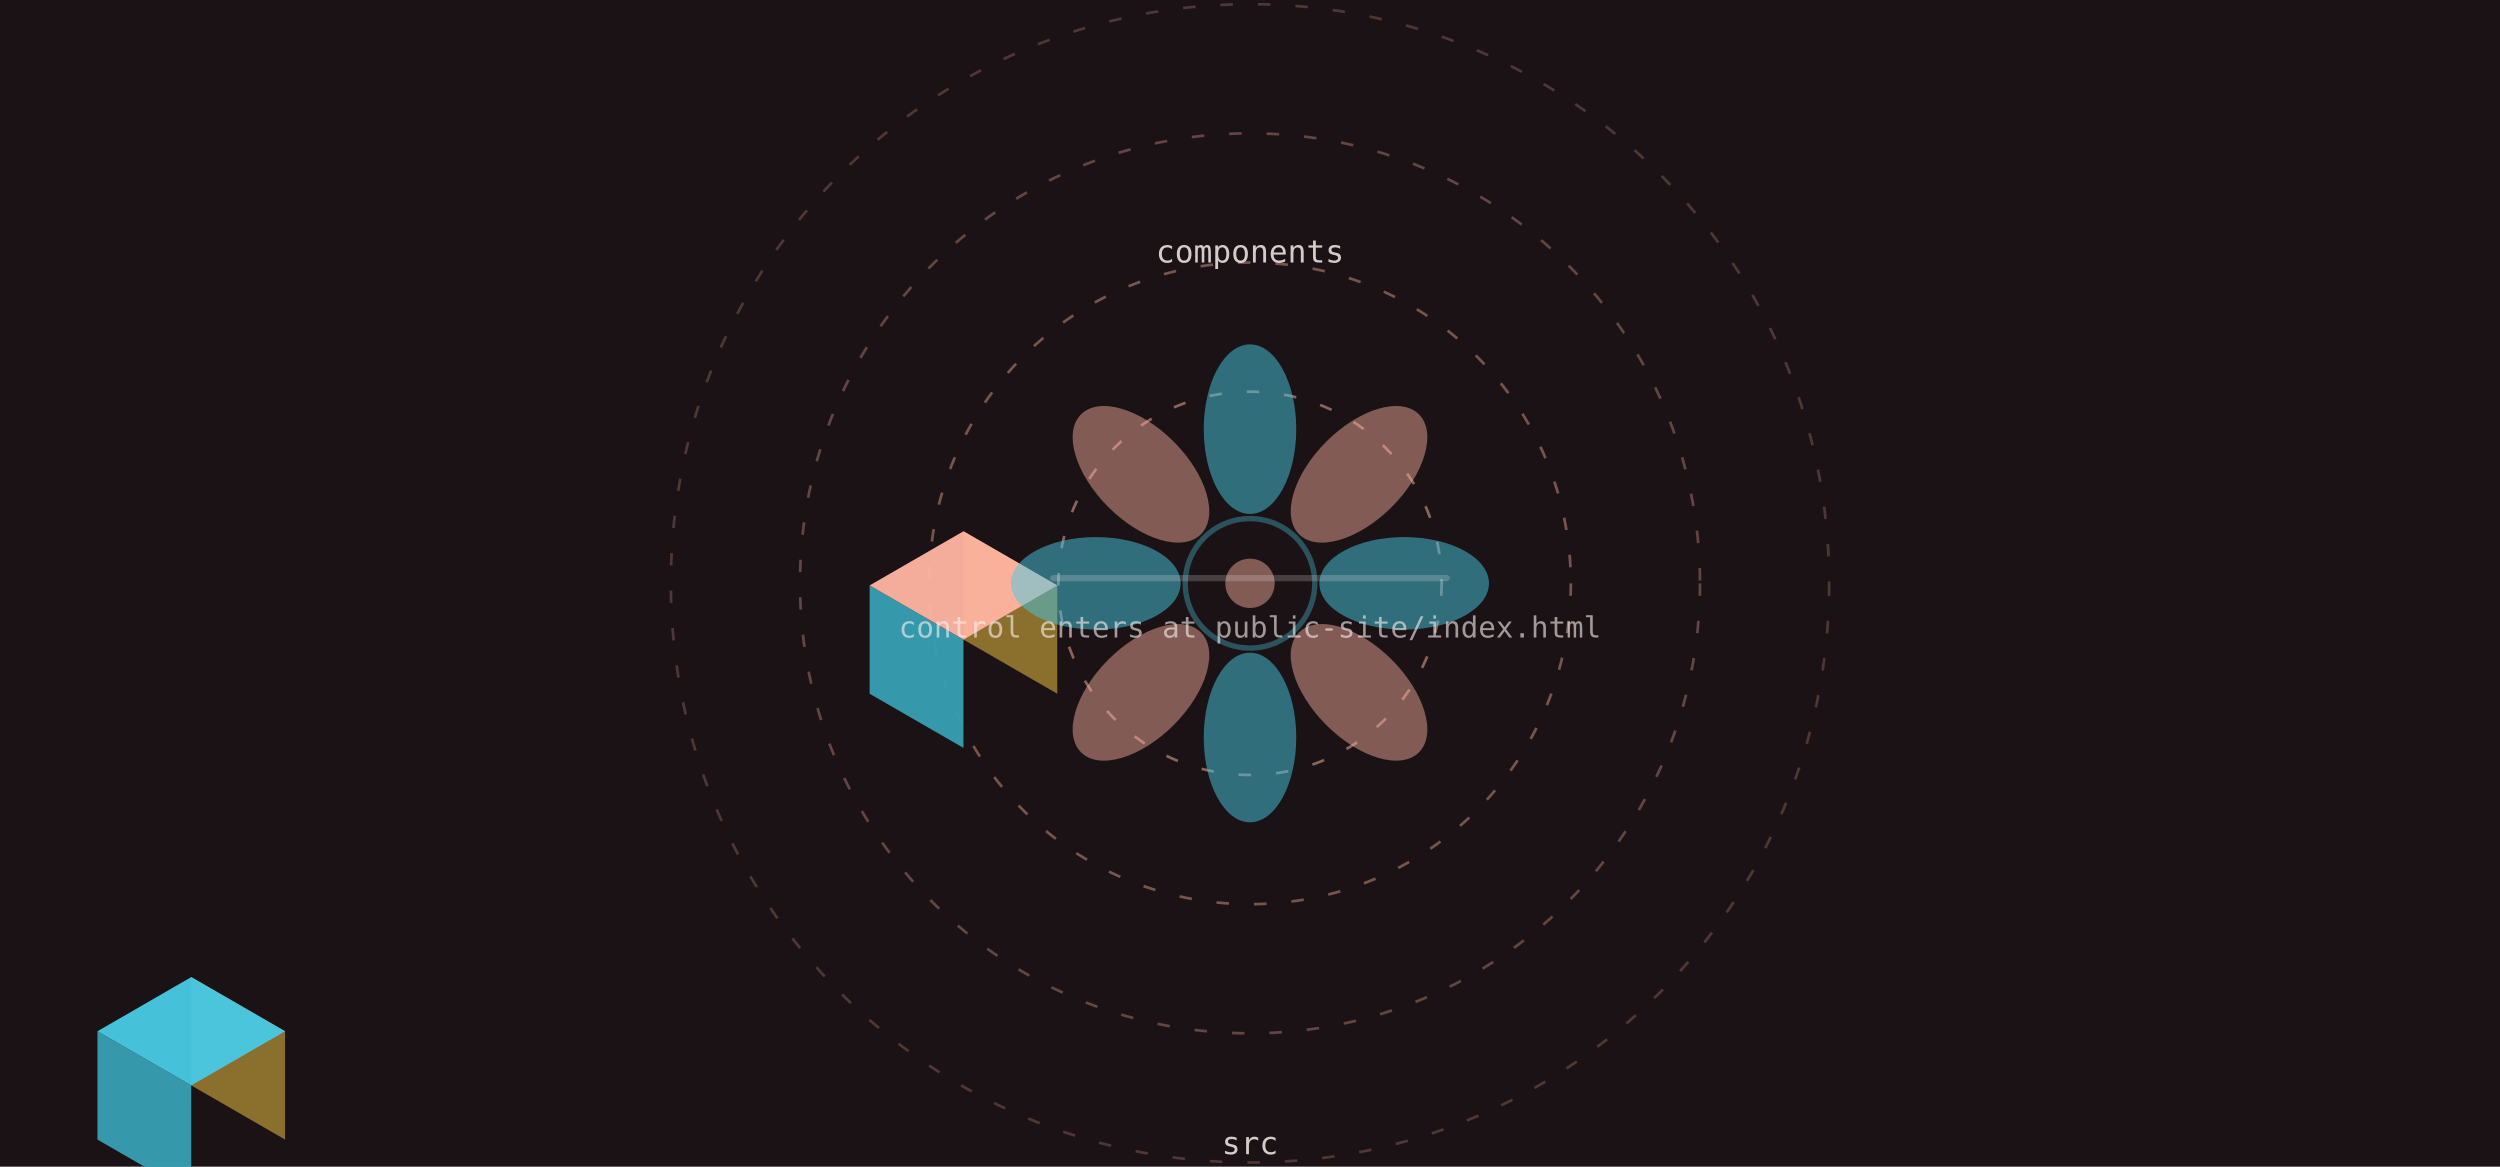
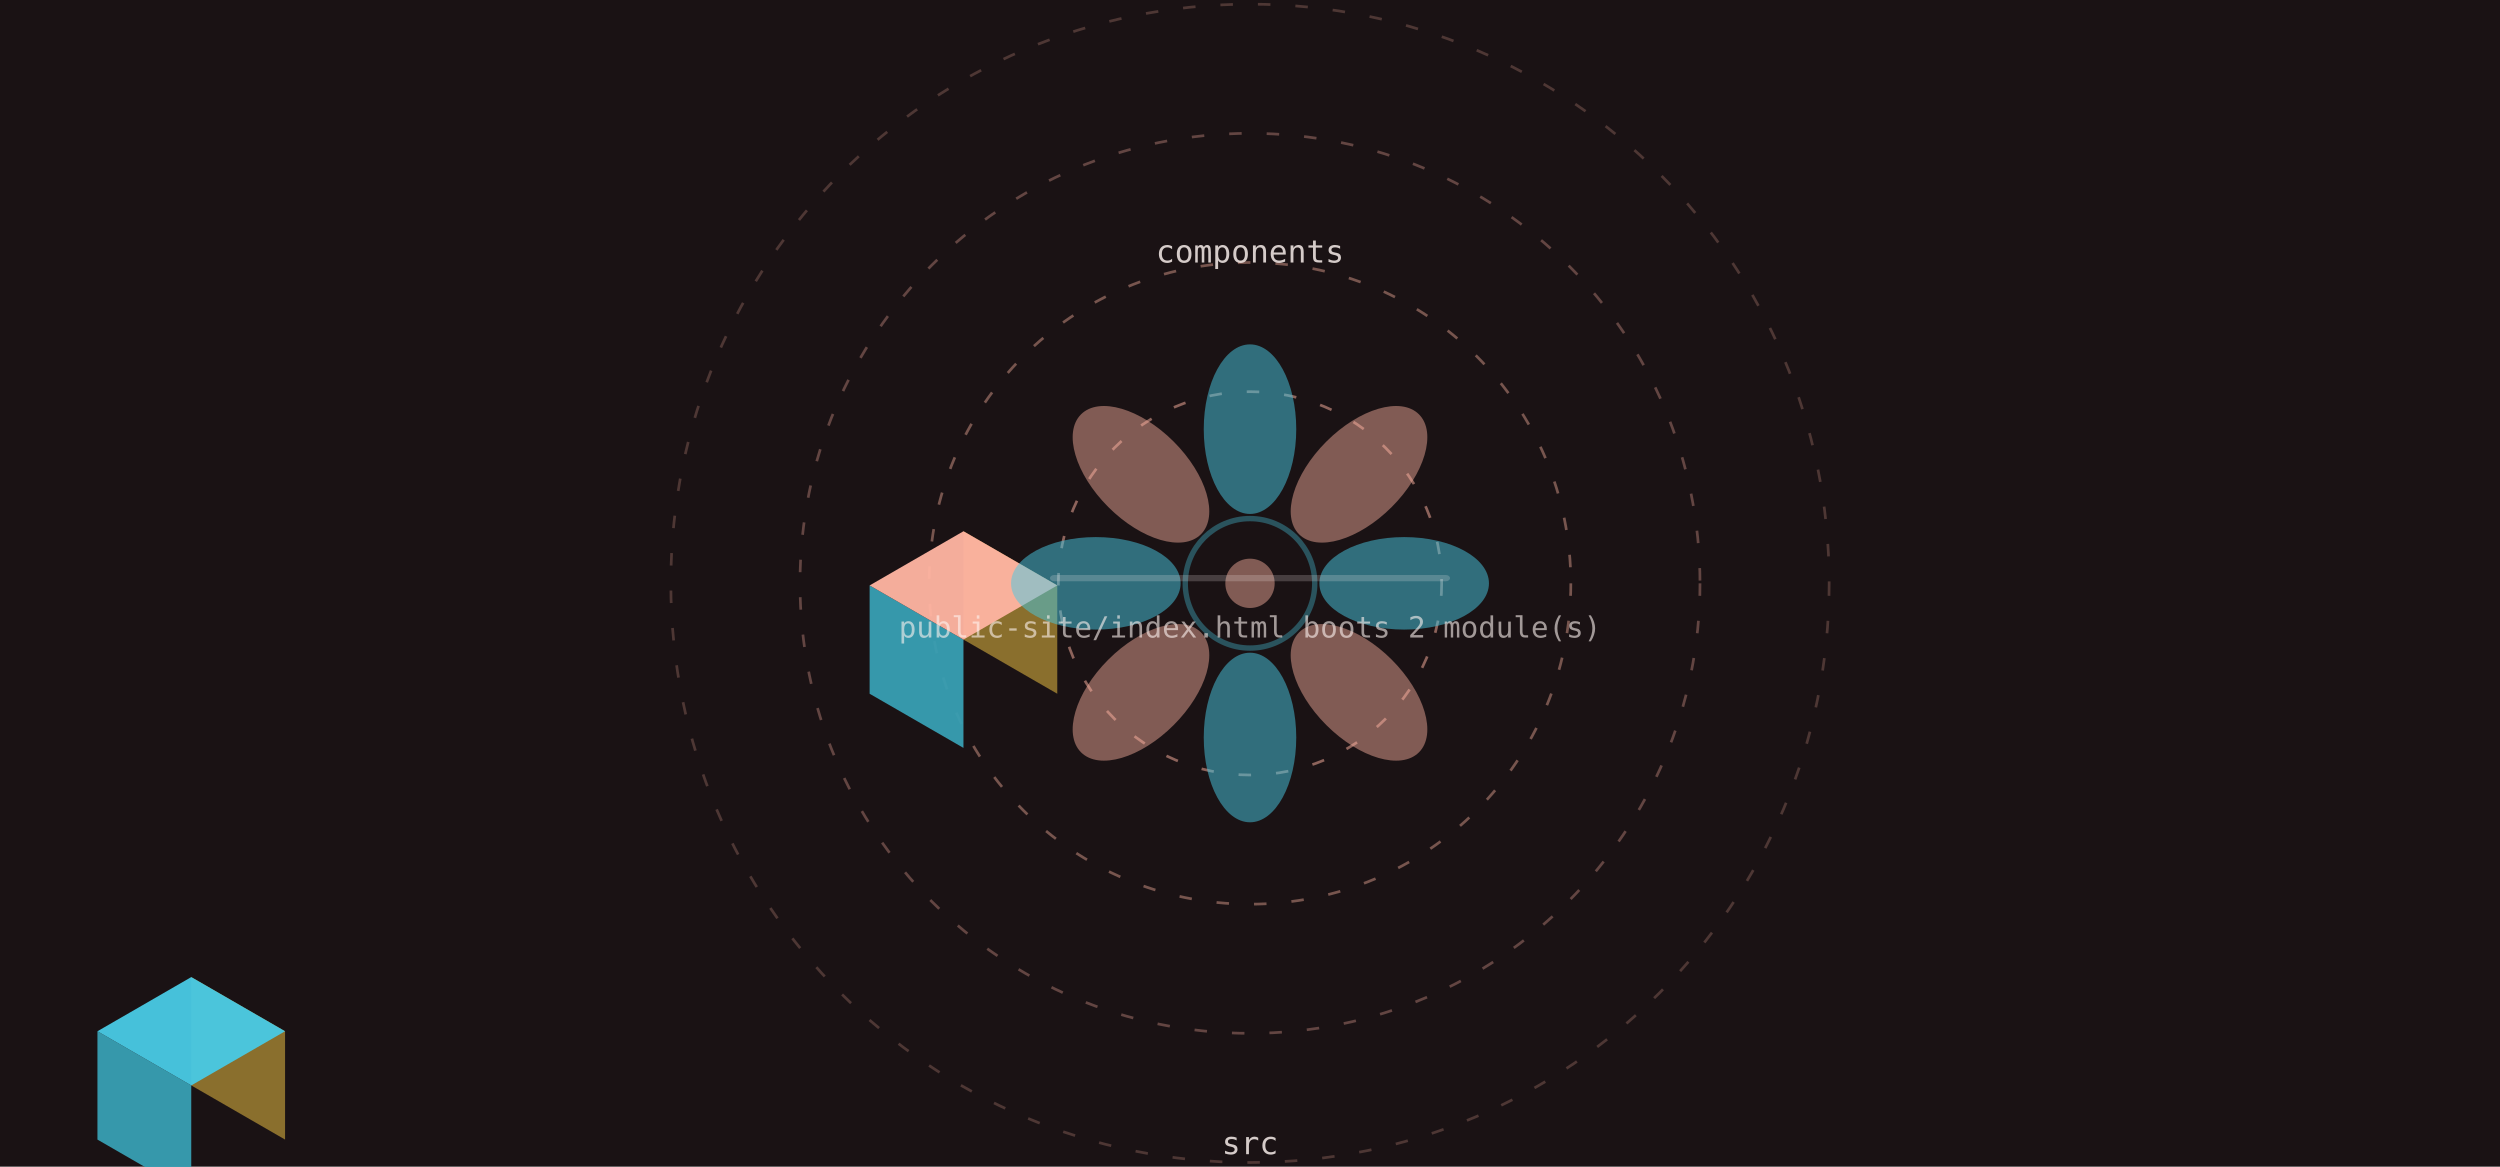
<svg xmlns="http://www.w3.org/2000/svg" viewBox="0 0 1200 560" width="1200" height="560" role="img" aria-label="vizuler workflow">
  <rect width="1200" height="560" fill="#1a1214" />
  <defs>
    <linearGradient id="gk" x1="0" y1="0" x2="1" y2="1">
      <stop offset="0%" stop-color="#ffb4a2" />
      <stop offset="100%" stop-color="#48cae4" />
    </linearGradient>
  </defs>
  <circle cx="600.00" cy="280.00" r="92.00" fill="none" stroke="rgba(255,180,162,0.500)" stroke-width="1.30" opacity="1.00" stroke-dasharray="6 12" />
  <circle cx="600.00" cy="280.00" r="154.00" fill="none" stroke="rgba(255,180,162,0.410)" stroke-width="1.30" opacity="1.00" stroke-dasharray="6 12" />
  <circle cx="600.00" cy="280.00" r="216.00" fill="none" stroke="rgba(255,180,162,0.320)" stroke-width="1.30" opacity="1.00" stroke-dasharray="6 12" />
  <circle cx="600.00" cy="280.00" r="278.00" fill="none" stroke="rgba(255,180,162,0.230)" stroke-width="1.30" opacity="1.00" stroke-dasharray="6 12" />
  <polygon points="462.46,307.00 507.49,333.00 507.49,281.00 462.46,255.00" fill="#90732e" opacity="0.95" />
  <polygon points="417.42,333.00 462.46,359.00 462.46,307.00 417.42,281.00" fill="#389eb2" opacity="0.95" />
  <polygon points="462.46,255.00 507.49,281.00 462.46,307.00 417.42,281.00" fill="#ffb4a2" opacity="0.95" />
  <text x="600" y="126" font-family="ui-monospace,Menlo,monospace" font-size="15" fill="rgba(253,244,240,0.820)" text-anchor="middle">components</text>
  <polygon points="91.80,521.00 136.83,547.00 136.83,495.00 91.80,469.00" fill="#90732e" opacity="0.95" />
  <polygon points="46.77,547.00 91.80,573.00 91.80,521.00 46.77,495.00" fill="#389eb2" opacity="0.95" />
  <polygon points="91.80,469.00 136.83,495.00 91.80,521.00 46.77,495.00" fill="#48cae4" opacity="0.95" />
  <text x="600" y="554" font-family="ui-monospace,Menlo,monospace" font-size="15" fill="rgba(253,244,240,0.820)" text-anchor="middle">src</text>
  <ellipse cx="600.00" cy="206.00" rx="22.20" ry="40.70" fill="rgba(72,202,228,0.500)" opacity="1.00" transform="rotate(0.0 600.00 206.00)" />
  <ellipse cx="652.33" cy="227.67" rx="22.20" ry="40.70" fill="rgba(255,180,162,0.450)" opacity="1.00" transform="rotate(45.0 652.33 227.67)" />
  <ellipse cx="674.00" cy="280.00" rx="22.20" ry="40.70" fill="rgba(72,202,228,0.500)" opacity="1.00" transform="rotate(90.0 674.00 280.00)" />
  <ellipse cx="652.33" cy="332.33" rx="22.20" ry="40.70" fill="rgba(255,180,162,0.450)" opacity="1.00" transform="rotate(135.0 652.33 332.33)" />
  <ellipse cx="600.00" cy="354.00" rx="22.20" ry="40.70" fill="rgba(72,202,228,0.500)" opacity="1.00" transform="rotate(180.0 600.00 354.00)" />
  <ellipse cx="547.67" cy="332.33" rx="22.20" ry="40.70" fill="rgba(255,180,162,0.450)" opacity="1.00" transform="rotate(225.0 547.67 332.33)" />
  <ellipse cx="526.00" cy="280.00" rx="22.20" ry="40.70" fill="rgba(72,202,228,0.500)" opacity="1.00" transform="rotate(270.0 526.00 280.00)" />
  <ellipse cx="547.67" cy="227.67" rx="22.20" ry="40.70" fill="rgba(255,180,162,0.450)" opacity="1.00" transform="rotate(315.0 547.67 227.67)" />
  <circle cx="600.00" cy="280.00" r="31.08" fill="none" stroke="rgba(72,202,228,0.500)" stroke-width="2.59" opacity="0.70" />
  <circle cx="600.00" cy="280.00" r="11.84" fill="rgba(255,180,162,0.450)" opacity="1.00" />
  <rect x="504.00" y="276.00" width="192.00" height="3.00" rx="2.00" fill="rgba(253,244,240,0.200)" opacity="1.00" />
-   <text x="600" y="306" font-family="ui-monospace,Menlo,monospace" font-size="14" fill="rgba(253,244,240,0.600)" text-anchor="middle">control enters at public-site/index.html</text>
+   <text x="600" y="306" font-family="ui-monospace,Menlo,monospace" font-size="14" fill="rgba(253,244,240,0.600)" text-anchor="middle">public-site/index.html boots 2 module(s)</text>
</svg>
